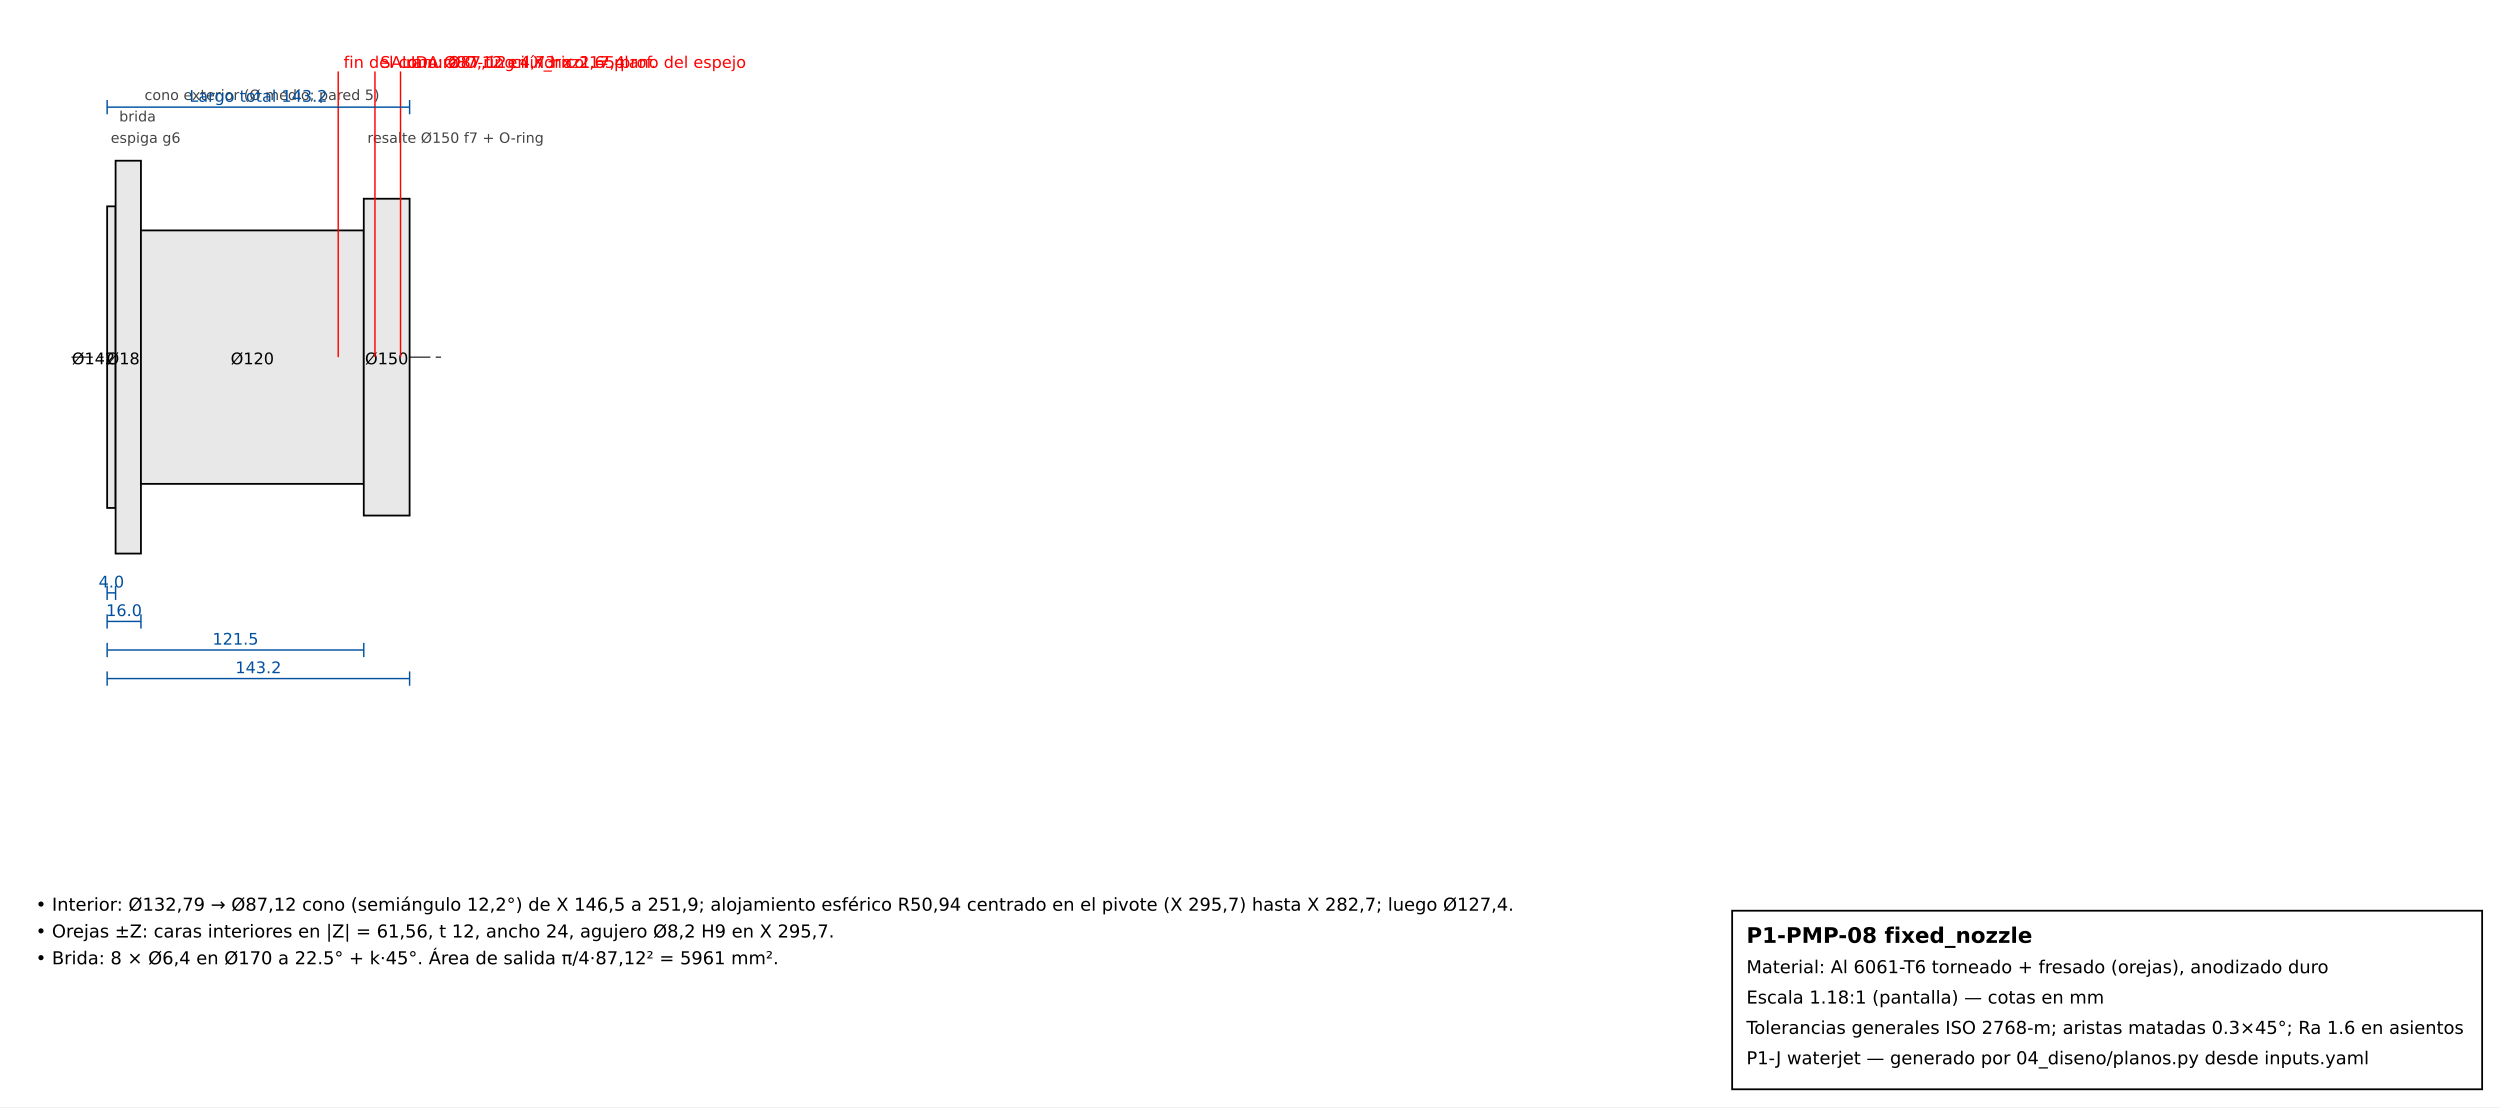
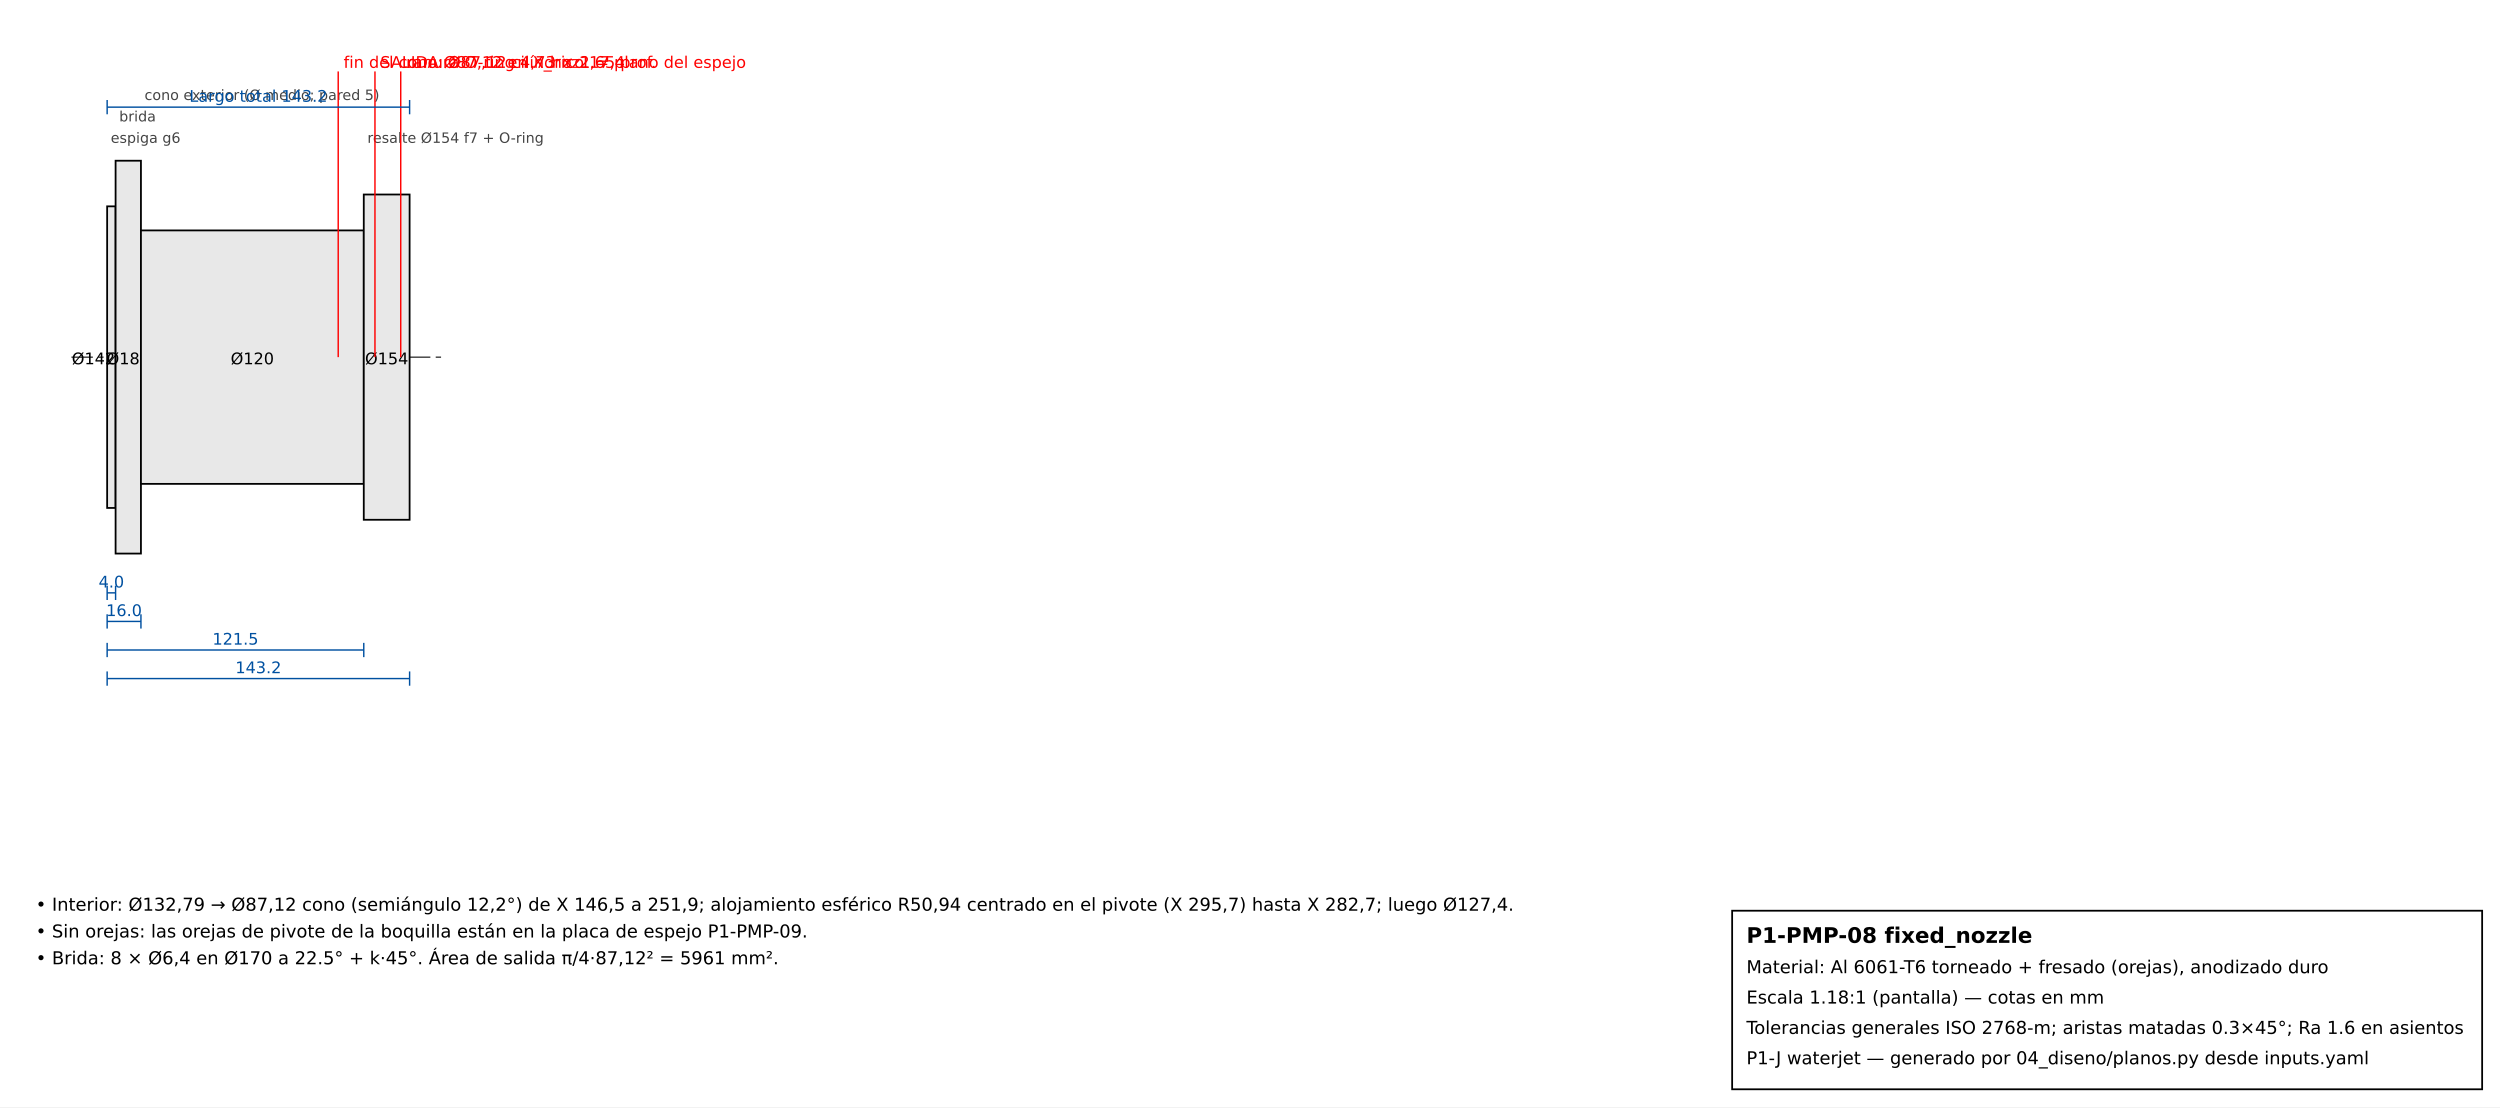
<svg xmlns="http://www.w3.org/2000/svg" baseProfile="full" height="620" version="1.1" width="1400">
  <defs />
  <rect fill="white" height="620" width="1400" x="0" y="0" />
  <line stroke="black" stroke-dasharray="12,3,3,3" stroke-width="0.6" x1="40" x2="249.376" y1="200" y2="200" />
  <rect fill="#e8e8e8" height="168.894" stroke="black" stroke-width="1" width="4.731" x="60" y="115.553" />
  <text font-family="DejaVu Sans" font-size="9" text-anchor="middle" x="62.366" y="204">Ø142.792</text>
  <line stroke="#0050a0" stroke-width="0.8" x1="60" x2="64.731" y1="332.0" y2="332.0" />
  <line stroke="#0050a0" stroke-width="0.8" x1="60" x2="60" y1="328.0" y2="336.0" />
  <line stroke="#0050a0" stroke-width="0.8" x1="64.731" x2="64.731" y1="328.0" y2="336.0" />
  <text fill="#0050a0" font-family="DejaVu Sans" font-size="9" text-anchor="middle" x="62.366" y="329.0">4.0</text>
  <text fill="#444" font-family="DejaVu Sans" font-size="8" x="62" y="80.0">espiga g6</text>
  <rect fill="#e8e8e8" height="220.0" stroke="black" stroke-width="1" width="14.194" x="64.731" y="90.0" />
  <text font-family="DejaVu Sans" font-size="9" text-anchor="middle" x="71.828" y="204">Ø186</text>
  <line stroke="#0050a0" stroke-width="0.8" x1="60" x2="78.925" y1="348.0" y2="348.0" />
  <line stroke="#0050a0" stroke-width="0.8" x1="60" x2="60" y1="344.0" y2="352.0" />
  <line stroke="#0050a0" stroke-width="0.8" x1="78.925" x2="78.925" y1="344.0" y2="352.0" />
  <text fill="#0050a0" font-family="DejaVu Sans" font-size="9" text-anchor="middle" x="69.462" y="345.0">16.0</text>
  <text fill="#444" font-family="DejaVu Sans" font-size="8" x="66.731" y="68.0">brida</text>
  <rect fill="#e8e8e8" height="141.935" stroke="black" stroke-width="1" width="124.785" x="78.925" y="129.032" />
  <text font-family="DejaVu Sans" font-size="9" text-anchor="middle" x="141.317" y="204">Ø120</text>
  <line stroke="#0050a0" stroke-width="0.8" x1="60" x2="203.71" y1="364.0" y2="364.0" />
  <line stroke="#0050a0" stroke-width="0.8" x1="60" x2="60" y1="360.0" y2="368.0" />
  <line stroke="#0050a0" stroke-width="0.8" x1="203.71" x2="203.71" y1="360.0" y2="368.0" />
  <text fill="#0050a0" font-family="DejaVu Sans" font-size="9" text-anchor="middle" x="131.855" y="361.0">121.5</text>
  <text fill="#444" font-family="DejaVu Sans" font-size="8" x="80.925" y="56.0">cono exterior (Ø medio; pared 5)</text>
-   <rect fill="#e8e8e8" height="177.419" stroke="black" stroke-width="1" width="25.667" x="203.71" y="111.29" />
-   <text font-family="DejaVu Sans" font-size="9" text-anchor="middle" x="216.543" y="204">Ø150</text>
+   <rect fill="#e8e8e8" height="182.151" stroke="black" stroke-width="1" width="25.667" x="203.71" y="108.925" />
+   <text font-family="DejaVu Sans" font-size="9" text-anchor="middle" x="216.543" y="204">Ø154</text>
  <line stroke="#0050a0" stroke-width="0.8" x1="60" x2="229.376" y1="380.0" y2="380.0" />
  <line stroke="#0050a0" stroke-width="0.8" x1="60" x2="60" y1="376.0" y2="384.0" />
  <line stroke="#0050a0" stroke-width="0.8" x1="229.376" x2="229.376" y1="376.0" y2="384.0" />
  <text fill="#0050a0" font-family="DejaVu Sans" font-size="9" text-anchor="middle" x="144.688" y="377.0">143.2</text>
-   <text fill="#444" font-family="DejaVu Sans" font-size="8" x="205.71" y="80.0">resalte Ø150 f7 + O-ring</text>
+   <text fill="#444" font-family="DejaVu Sans" font-size="8" x="205.71" y="80.0">resalte Ø154 f7 + O-ring</text>
  <line stroke="red" stroke-width="0.8" x1="189.398" x2="189.398" y1="40.0" y2="200" />
  <text fill="red" font-family="DejaVu Sans" font-size="9" x="192.398" y="38.0">fin del cono: Ø87,12 cilíndrico 17,4</text>
  <line stroke="red" stroke-width="0.8" x1="209.978" x2="209.978" y1="40.0" y2="200" />
  <text fill="red" font-family="DejaVu Sans" font-size="9" x="212.978" y="38.0">SALIDA Ø87,12 en X_noz1 = plano del espejo</text>
-   <line stroke="red" stroke-width="0.8" x1="224.29" x2="224.29" y1="40.0" y2="200" />
-   <text fill="red" font-family="DejaVu Sans" font-size="9" x="227.29" y="38.0">ranura O-ring 4,73 × 2,65 prof.</text>
+   <line stroke="red" stroke-width="0.8" x1="224.409" x2="224.409" y1="40.0" y2="200" />
+   <text fill="red" font-family="DejaVu Sans" font-size="9" x="227.409" y="38.0">ranura O-ring 4,73 × 2,65 prof.</text>
  <line stroke="#0050a0" stroke-width="0.8" x1="60" x2="229.376" y1="60" y2="60" />
  <line stroke="#0050a0" stroke-width="0.8" x1="60" x2="60" y1="56" y2="64" />
  <line stroke="#0050a0" stroke-width="0.8" x1="229.376" x2="229.376" y1="56" y2="64" />
  <text fill="#0050a0" font-family="DejaVu Sans" font-size="9" text-anchor="middle" x="144.688" y="57">Largo total 143.2</text>
  <g font-family="DejaVu Sans" font-size="11">
    <rect fill="none" height="100" stroke="black" width="420" x="970" y="510" />
    <text font-size="12" font-weight="bold" x="978" y="528">P1-PMP-08  fixed_nozzle</text>
    <text font-size="10" font-weight="normal" x="978" y="545">Material: Al 6061-T6 torneado + fresado (orejas), anodizado duro</text>
    <text font-size="10" font-weight="normal" x="978" y="562">Escala 1.18:1 (pantalla)  —  cotas en mm</text>
    <text font-size="10" font-weight="normal" x="978" y="579">Tolerancias generales ISO 2768-m; aristas matadas 0.3×45°; Ra 1.6 en asientos</text>
    <text font-size="10" font-weight="normal" x="978" y="596">P1-J waterjet — generado por 04_diseno/planos.py desde inputs.yaml</text>
    <text font-size="10" x="20" y="510">• Interior: Ø132,79 → Ø87,12 cono (semiángulo 12,2°) de X 146,5 a 251,9; alojamiento esférico R50,94 centrado en el pivote (X 295,7) hasta X 282,7; luego Ø127,4.</text>
-     <text font-size="10" x="20" y="525">• Orejas ±Z: caras interiores en |Z| = 61,56, t 12, ancho 24, agujero Ø8,2 H9 en X 295,7.</text>
+     <text font-size="10" x="20" y="525">• Sin orejas: las orejas de pivote de la boquilla están en la placa de espejo P1-PMP-09.</text>
    <text font-size="10" x="20" y="540">• Brida: 8 × Ø6,4 en Ø170 a 22.5° + k·45°. Área de salida π/4·87,12² = 5961 mm².</text>
  </g>
</svg>
